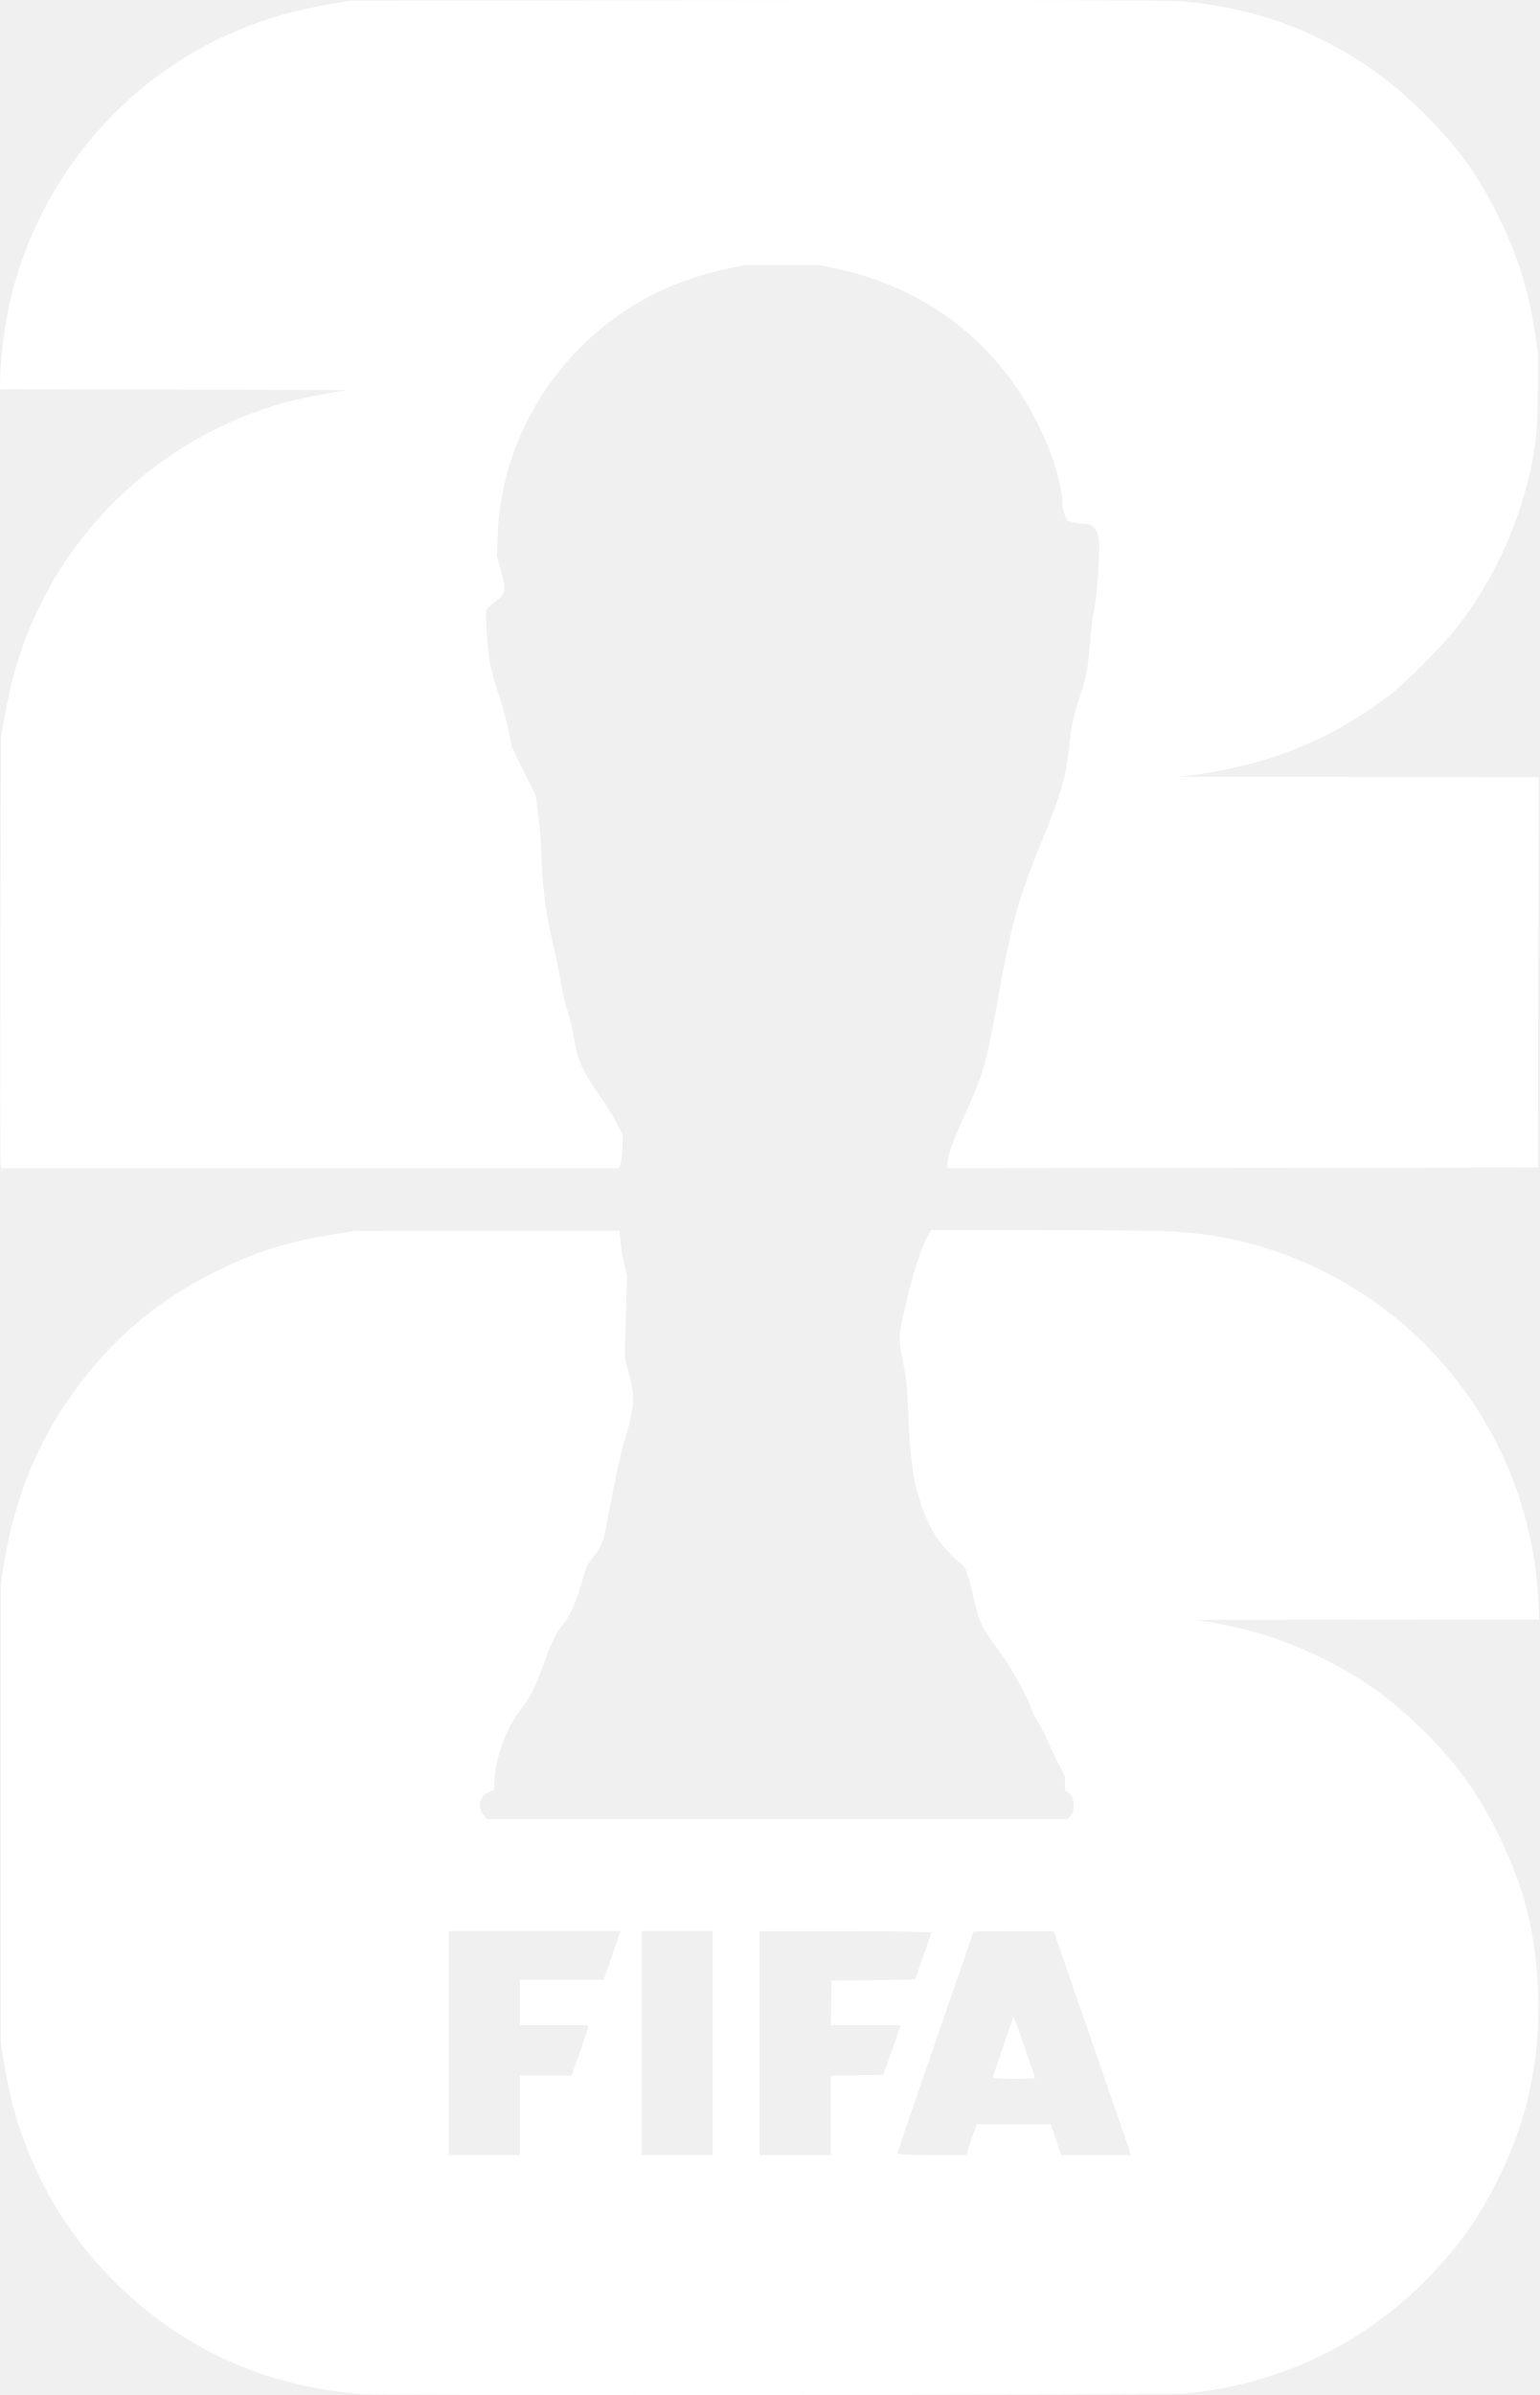
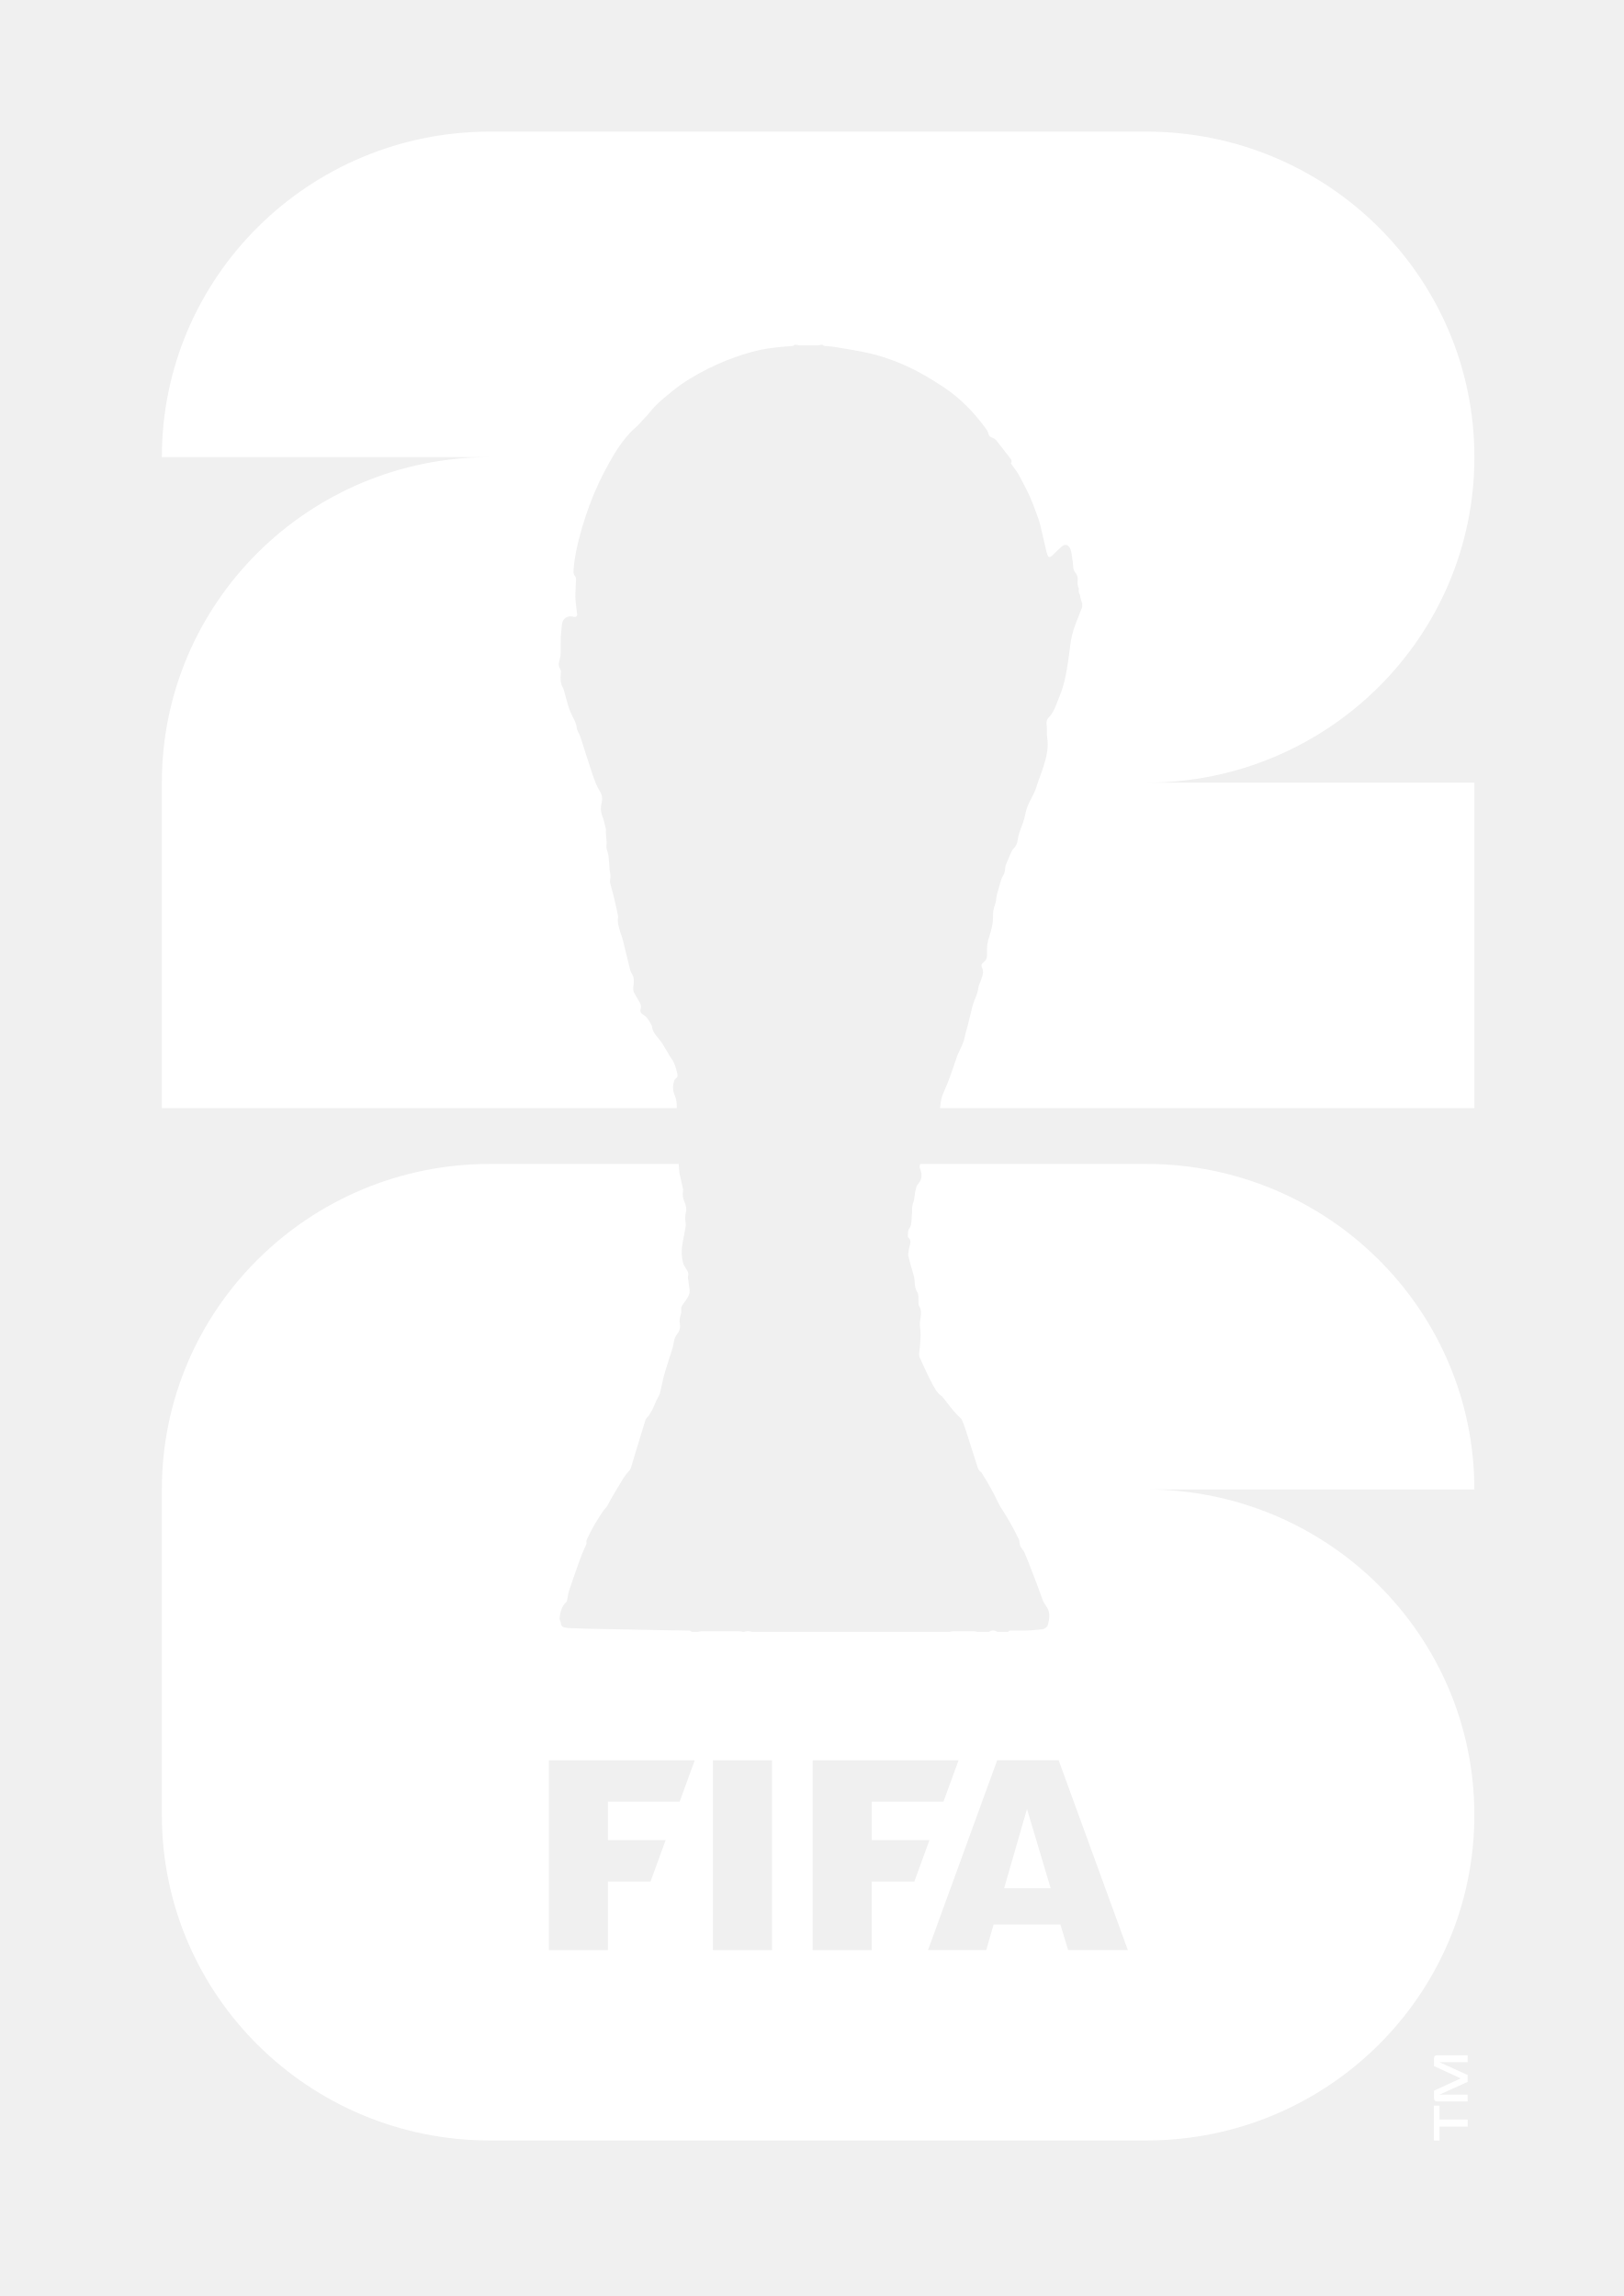
- <svg xmlns="http://www.w3.org/2000/svg" width="288" height="448" viewBox="0 0 76.2 118.533" version="1.1" id="svg1" xml:space="preserve">
+ <svg xmlns="http://www.w3.org/2000/svg" width="210mm" height="297mm" viewBox="0 0 210 297" version="1.1" id="svg1" xml:space="preserve">
  <defs id="defs1" />
  <g id="layer1">
-     <path style="fill:#ffffff;stroke-width:1.896" d="m 17.881,118.495 c -2.448,-0.235 -4.339,-0.694 -6.282,-1.525 C 7.055,115.027 3.262,111.14 1.418,106.536 0.814,105.03 0.456,103.71 0.186,102 L 0.04,101.077 V 89.751 78.425 l 0.108,-0.723 c 0.459,-3.075 1.477,-5.798 3.051,-8.159 1.976,-2.964 4.399,-5.103 7.506,-6.625 2.018,-0.989 3.542,-1.469 5.773,-1.82 l 1.123,-0.176 6.535,-0.004 6.535,-0.004 0.05,0.562 c 0.028,0.309 0.111,0.812 0.185,1.117 l 0.135,0.555 -0.056,2.015 -0.056,2.015 0.211,0.818 c 0.116,0.45 0.211,0.985 0.211,1.188 0,0.456 -0.189,1.396 -0.407,2.022 -0.16,0.459 -0.476,1.909 -0.804,3.683 -0.252,1.366 -0.314,1.553 -0.675,2.038 -0.435,0.585 -0.48,0.677 -0.636,1.298 -0.214,0.851 -0.605,1.749 -0.939,2.151 -0.37,0.447 -0.585,0.887 -0.99,2.024 -0.381,1.07 -0.652,1.606 -1.116,2.2 -0.762,0.976 -1.282,2.441 -1.321,3.723 l -0.008,0.26 -0.267,0.112 c -0.47,0.197 -0.581,0.809 -0.212,1.178 l 0.158,0.159 H 38.489 52.842 l 0.16,-0.161 c 0.113,-0.113 0.16,-0.268 0.16,-0.522 0,-0.338 -0.193,-0.683 -0.381,-0.683 -0.033,0 -0.06,-0.172 -0.06,-0.382 l -2.53e-4,-0.382 -0.332,-0.643 C 52.207,86.907 51.959,86.384 51.839,86.098 51.719,85.811 51.523,85.432 51.404,85.254 51.284,85.076 51.102,84.703 51,84.425 50.767,83.791 49.96,82.369 49.433,81.666 48.668,80.646 48.459,80.239 48.282,79.429 47.983,78.058 47.815,77.55 47.618,77.421 c -0.433,-0.285 -1.175,-1.132 -1.447,-1.653 -0.791,-1.515 -1.076,-2.814 -1.188,-5.416 -0.083,-1.926 -0.102,-2.112 -0.331,-3.253 -0.177,-0.882 -0.17,-0.995 0.138,-2.329 0.406,-1.758 0.865,-3.172 1.207,-3.715 l 0.114,-0.181 5.511,0.003 c 3.031,0.002 5.991,0.036 6.577,0.077 2.686,0.186 4.997,0.809 7.353,1.984 6.188,3.085 10.252,9.294 10.598,16.191 l 0.051,1.024 -8.492,0.008 -8.492,0.008 0.882,0.153 c 1.925,0.335 3.538,0.857 5.292,1.714 1.965,0.96 3.394,1.97 4.999,3.535 1.641,1.599 2.753,3.128 3.772,5.184 1.313,2.65 1.905,5.029 1.99,7.992 0.094,3.277 -0.554,6.243 -1.99,9.113 -0.979,1.958 -1.922,3.29 -3.436,4.852 -3.222,3.327 -7.446,5.332 -12.127,5.754 -0.75,0.068 -40.022,0.094 -40.718,0.027 z m 7.858,-13.803 v -1.968 h 1.274 1.274 l 0.056,-0.141 c 0.219,-0.551 0.763,-2.149 0.763,-2.239 v -0.111 h -1.684 -1.684 v -1.125 -1.125 h 2.074 2.074 l 0.384,-1.104 c 0.211,-0.607 0.4,-1.15 0.421,-1.205 l 0.037,-0.1 h -4.258 -4.258 v 5.542 5.542 h 1.764 1.764 z m 9.542,-3.574 V 95.574 H 33.517 31.753 v 5.542 5.542 h 1.764 1.764 z m 5.853,3.576 v -1.966 l 1.294,-0.022 1.294,-0.022 0.391,-1.083 c 0.215,-0.596 0.411,-1.147 0.436,-1.225 l 0.045,-0.142 h -1.732 -1.732 l 0.022,-1.104 0.022,-1.104 2.065,-0.021 c 1.136,-0.012 2.065,-0.031 2.065,-0.043 0,-0.012 0.18,-0.522 0.401,-1.132 0.221,-0.61 0.401,-1.142 0.401,-1.181 0,-0.041 -1.819,-0.071 -4.25,-0.071 h -4.25 v 5.542 5.542 h 1.764 1.764 z m 6.812,1.625 c 0.056,-0.188 0.173,-0.531 0.259,-0.763 l 0.157,-0.422 h 1.832 1.832 l 0.254,0.763 0.254,0.763 h 1.723 1.723 l -0.026,-0.111 c -0.014,-0.061 -0.873,-2.555 -1.909,-5.542 l -1.883,-5.431 h -1.986 c -1.092,0 -1.986,0.013 -1.986,0.028 0,0.016 -0.848,2.477 -1.884,5.47 -1.036,2.993 -1.884,5.474 -1.884,5.514 0,0.041 0.743,0.073 1.711,0.073 h 1.711 z m 1.207,-3.494 c 2.4e-5,-0.033 0.231,-0.729 0.514,-1.546 l 0.514,-1.486 0.094,0.241 c 0.111,0.283 0.962,2.781 0.962,2.823 0,0.016 -0.469,0.029 -1.042,0.029 -0.573,0 -1.042,-0.027 -1.042,-0.06 z M 0.034,57.715 c -0.022,-0.059 -0.028,-4.857 -0.013,-10.663 l 0.028,-10.556 0.133,-0.766 c 0.412,-2.373 0.91,-3.959 1.831,-5.83 2.366,-4.81 6.748,-8.45 11.978,-9.951 0.67,-0.192 2.521,-0.559 3.167,-0.627 0.154,-0.016 -3.643,-0.035 -8.439,-0.043 L 0,19.265 0.003,18.844 C 0.007,18.196 0.14,16.853 0.286,15.988 1.336,9.748 5.522,4.308 11.255,1.729 12.961,0.961 14.504,0.507 16.558,0.166 l 0.802,-0.133 20.046,-0.027 c 13.252,-0.018 20.386,8.539e-4 21.048,0.055 4.679,0.385 8.766,2.267 12.035,5.541 1.625,1.628 2.534,2.858 3.523,4.772 1.043,2.018 1.622,3.798 1.977,6.08 l 0.144,0.924 -5.3e-4,1.888 c -5.49e-4,1.901 -0.086,2.785 -0.403,4.174 -0.604,2.646 -1.773,5.167 -3.424,7.386 -0.645,0.867 -2.535,2.805 -3.393,3.48 -2.797,2.201 -5.971,3.519 -9.702,4.03 l -0.797,0.109 8.881,0.009 8.881,0.009 -0.02,9.659 -0.02,9.659 -14.614,0.02 -14.614,0.02 v -0.227 c 0,-0.387 0.234,-1.05 0.85,-2.404 0.942,-2.071 1.089,-2.589 1.67,-5.885 0.605,-3.433 1.051,-5.03 2.124,-7.612 0.969,-2.329 1.275,-3.415 1.409,-4.999 0.056,-0.663 0.249,-1.493 0.556,-2.394 0.265,-0.777 0.357,-1.298 0.446,-2.515 0.041,-0.557 0.127,-1.244 0.192,-1.526 0.152,-0.66 0.32,-3.073 0.247,-3.557 -0.078,-0.521 -0.293,-0.772 -0.664,-0.772 -0.162,-2.46e-4 -0.433,-0.039 -0.602,-0.086 l -0.307,-0.085 -0.114,-0.273 c -0.063,-0.15 -0.114,-0.397 -0.114,-0.548 0,-0.5 -0.249,-1.607 -0.537,-2.381 -1.801,-4.854 -5.601,-8.167 -10.609,-9.25 l -0.842,-0.182 -1.884,-0.003 -1.884,-0.003 -0.863,0.183 c -1.201,0.254 -2.414,0.667 -3.46,1.176 -4.587,2.236 -7.676,6.899 -7.879,11.895 l -0.046,1.125 0.213,0.777 c 0.262,0.955 0.231,1.116 -0.281,1.484 -0.213,0.153 -0.41,0.354 -0.44,0.447 -0.074,0.234 0.029,1.816 0.168,2.594 0.064,0.354 0.261,1.077 0.439,1.607 0.178,0.53 0.397,1.325 0.486,1.767 l 0.162,0.803 0.593,1.205 0.593,1.205 0.12,0.964 c 0.066,0.53 0.139,1.488 0.162,2.129 0.055,1.53 0.229,2.821 0.577,4.297 0.157,0.663 0.339,1.548 0.406,1.968 0.066,0.42 0.207,1.016 0.313,1.325 0.106,0.309 0.249,0.924 0.318,1.366 0.157,1 0.437,1.63 1.205,2.709 0.319,0.448 0.719,1.086 0.889,1.416 l 0.309,0.601 -0.01,0.608 c -0.006,0.335 -0.05,0.708 -0.098,0.829 l -0.088,0.221 H 15.355 0.075 Z" id="path4" />
+     <g id="g1" transform="matrix(0.4954947,0,0,0.4954947,3.566805,-10.80681)" style="fill:#ffffff">
+       <path d="m 368.53,571.51 h -1.44 v 9.11 h 1.44 V 577 h 7.37 v -1.85 h -7.37 z m 7.36,-13.13 h -8 c -0.25,0 -0.44,0.07 -0.58,0.19 -0.14,0.14 -0.21,0.33 -0.21,0.58 v 2.03 l 6.98,3.22 -6.98,3.22 v 2.01 c 0,0.24 0.07,0.44 0.21,0.58 0.14,0.14 0.33,0.21 0.58,0.21 h 8 v -1.78 h -7.35 l 7.35,-3.34 v -1.77 l -7.36,-3.36 h 7.36 v -1.78 z" fill="#ffffff" id="path1" style="display:inline;fill:#ffffff" />
+       <path d="m 233.02,325.67 h 58.97 c 47.31,0 85.65,38.04 85.65,84.98 h -85.65 c 47.31,0 85.65,38.04 85.65,84.98 0,46.94 -38.34,84.98 -85.65,84.98 H 120.7 c -47.31,0 -85.65,-38.04 -85.65,-84.98 v -84.98 c 0,-46.94 38.34,-84.98 85.65,-84.98 h 49.25 c 0.04,0.36 0.07,0.73 0.09,1.1 0.03,0.4 0.06,0.8 0.1,1.2 0.04,0.32 0.12,0.64 0.2,0.96 0.03,0.14 0.07,0.28 0.1,0.42 0.08,0.34 0.16,0.68 0.23,1.02 0.14,0.61 0.28,1.22 0.41,1.84 0.05,0.21 0.02,0.45 -0.01,0.66 -0.16,0.94 0.02,1.83 0.39,2.69 0.39,0.89 0.6,1.79 0.36,2.77 -0.22,0.9 -0.21,1.82 -0.05,2.74 0.07,0.43 0.01,0.89 -0.07,1.33 -0.12,0.68 -0.25,1.36 -0.38,2.04 -0.14,0.72 -0.28,1.44 -0.4,2.16 -0.27,1.61 -0.26,3.23 0.15,4.81 0.14,0.55 0.44,1.08 0.77,1.56 0.42,0.62 0.81,1.21 0.54,2.01 -0.05,0.15 -0.02,0.33 0,0.5 0,0.03 0,0.05 0.01,0.08 l 0.27,1.96 c 0.04,0.32 0.09,0.63 0.13,0.94 0.17,1.2 -0.47,2.1 -1.1,3 l -0.09,0.12 -0.24,0.33 c -0.22,0.29 -0.43,0.59 -0.61,0.9 -0.13,0.23 -0.19,0.55 -0.15,0.81 0.08,0.61 -0.02,1.17 -0.21,1.73 -0.21,0.64 -0.28,1.29 -0.14,1.98 0.2,1.01 -0.07,1.96 -0.7,2.76 -0.5,0.64 -0.77,1.35 -0.88,2.14 -0.17,1.2 -0.55,2.34 -0.94,3.48 -0.1,0.29 -0.19,0.57 -0.29,0.86 -0.24,0.74 -0.47,1.49 -0.69,2.23 -0.07,0.22 -0.13,0.44 -0.2,0.65 -0.18,0.58 -0.36,1.17 -0.51,1.76 -0.28,1.14 -0.53,2.28 -0.77,3.43 -0.15,0.74 -0.35,1.44 -0.77,2.1 -0.3,0.48 -0.52,1.01 -0.74,1.54 -0.1,0.25 -0.2,0.49 -0.31,0.73 -0.15,0.33 -0.3,0.65 -0.47,0.97 -0.2,0.37 -0.41,0.72 -0.63,1.08 -0.03,0.05 -0.06,0.1 -0.09,0.14 -0.1,0.17 -0.2,0.35 -0.35,0.46 -0.44,0.32 -0.61,0.79 -0.76,1.27 -0.74,2.37 -1.46,4.75 -2.18,7.13 -0.5,1.63 -0.99,3.26 -1.47,4.9 -0.11,0.36 -0.3,0.61 -0.55,0.89 -0.56,0.61 -1.07,1.29 -1.51,1.99 -1.02,1.65 -1.99,3.32 -2.97,4.99 l -0.16,0.27 c -0.16,0.27 -0.3,0.55 -0.44,0.83 -0.17,0.34 -0.34,0.68 -0.54,1.01 -0.14,0.22 -0.31,0.4 -0.49,0.59 -0.15,0.16 -0.3,0.32 -0.42,0.5 -1.67,2.39 -3.15,4.89 -4.37,7.53 v 0.02 c -0.11,0.22 -0.24,0.49 -0.19,0.69 0.12,0.5 -0.07,0.87 -0.27,1.27 -0.05,0.09 -0.1,0.19 -0.14,0.28 a 43,43 0 0 0 -1.44,3.58 c -0.91,2.55 -1.81,5.11 -2.67,7.68 -0.16,0.5 -0.25,1.02 -0.34,1.55 -0.05,0.3 -0.1,0.6 -0.17,0.9 -0.04,0.2 -0.13,0.43 -0.27,0.57 -1.21,1.13 -1.53,2.62 -1.7,4.17 -0.02,0.17 0.04,0.34 0.09,0.51 0.01,0.04 0.03,0.09 0.04,0.13 0.02,0.07 0.06,0.15 0.1,0.22 0.06,0.11 0.11,0.22 0.11,0.33 0,0.96 0.62,1.22 1.42,1.3 0.08,0 0.15,0.02 0.23,0.03 0.09,0.02 0.18,0.03 0.27,0.04 0.42,0.02 0.84,0.03 1.26,0.05 1.14,0.05 2.28,0.1 3.43,0.12 1.99,0.05 3.97,0.08 5.96,0.12 l 3.41,0.06 c 1.31,0.03 2.62,0.05 3.93,0.08 1.31,0.03 2.62,0.05 3.93,0.08 1.56,0.03 3.13,0.06 4.69,0.08 1.56,0.03 3.13,0.05 4.69,0.08 h 0.09 c 0.3,0 0.61,0 0.79,0.33 h 1.68 l 0.31,-0.06 c 0.22,-0.05 0.45,-0.1 0.67,-0.1 q 4.89,-0.015 9.78,0 c 0.22,0 0.45,0.05 0.67,0.1 l 0.31,0.06 h 0.33 a 2.84,2.84 0 0 1 2.01,0 h 51.64 l 0.28,-0.06 c 0.2,-0.05 0.4,-0.1 0.61,-0.1 q 2.715,-0.015 5.43,0 c 0.2,0 0.4,0.05 0.61,0.1 0.09,0.02 0.19,0.05 0.28,0.06 h 3.02 c 0.61,-0.47 1.57,-0.47 2.18,0 h 2.85 c 0.2,-0.35 0.52,-0.34 0.84,-0.33 h 1.53 c 0.9,0 1.81,0.02 2.71,-0.02 0.98,-0.04 1.96,-0.14 2.94,-0.24 0.27,-0.03 0.54,-0.06 0.81,-0.08 0.22,-0.02 0.47,-0.06 0.64,-0.18 0.05,-0.04 0.1,-0.07 0.16,-0.11 0.28,-0.19 0.58,-0.4 0.66,-0.67 0.52,-1.78 0.79,-3.6 -0.45,-5.2 -0.58,-0.75 -0.87,-1.55 -1.17,-2.42 l -0.03,-0.08 c -0.79,-2.24 -1.65,-4.46 -2.51,-6.68 -0.24,-0.62 -0.48,-1.24 -0.72,-1.87 -0.22,-0.57 -0.46,-1.13 -0.69,-1.69 l -0.42,-1.02 c -0.15,-0.38 -0.39,-0.7 -0.63,-1.02 -0.16,-0.22 -0.32,-0.43 -0.45,-0.65 -0.16,-0.27 -0.19,-0.6 -0.23,-0.93 -0.04,-0.33 -0.07,-0.66 -0.22,-0.97 a 71,71 0 0 0 -4.28,-7.69 c -0.06,-0.1 -0.13,-0.2 -0.19,-0.29 -0.24,-0.37 -0.48,-0.73 -0.67,-1.13 -1.35,-2.8 -2.82,-5.53 -4.5,-8.14 -0.02,-0.03 -0.03,-0.06 -0.05,-0.09 -0.06,-0.1 -0.11,-0.2 -0.2,-0.25 -0.61,-0.37 -0.79,-0.96 -0.97,-1.57 -0.03,-0.09 -0.05,-0.17 -0.08,-0.26 -0.97,-3.09 -1.97,-6.18 -2.97,-9.26 -0.26,-0.79 -0.55,-1.58 -0.87,-2.35 -0.1,-0.25 -0.28,-0.49 -0.48,-0.67 -1.31,-1.17 -2.37,-2.55 -3.44,-3.93 -0.33,-0.43 -0.67,-0.87 -1.01,-1.29 -0.04,-0.04 -0.07,-0.09 -0.1,-0.14 -0.08,-0.11 -0.17,-0.23 -0.28,-0.3 -1.2,-0.78 -1.84,-1.99 -2.46,-3.18 -0.07,-0.14 -0.14,-0.27 -0.21,-0.4 -0.95,-1.77 -1.78,-3.6 -2.6,-5.43 -0.16,-0.36 -0.33,-0.72 -0.49,-1.08 -0.17,-0.36 -0.21,-0.83 -0.15,-1.22 0.16,-1.05 0.22,-2.11 0.29,-3.17 0.01,-0.19 0.02,-0.39 0.04,-0.58 0.07,-1.1 0.01,-2.15 -0.14,-3.24 -0.08,-0.59 0.01,-1.2 0.11,-1.81 0.03,-0.17 0.05,-0.34 0.08,-0.51 0.14,-1.01 0.18,-2 -0.39,-2.92 -0.15,-0.24 -0.17,-0.56 -0.18,-0.85 v -0.04 q -0.015,-0.36 0,-0.72 c 0,-0.29 0,-0.59 -0.02,-0.88 -0.03,-0.38 -0.09,-0.81 -0.28,-1.12 -0.55,-0.87 -0.67,-1.83 -0.7,-2.81 -0.03,-0.95 -0.3,-1.82 -0.57,-2.71 l -0.04,-0.14 a 56,56 0 0 1 -1.03,-3.8 c -0.08,-0.35 -0.02,-0.75 0.04,-1.13 v -0.04 c 0.09,-0.55 0.22,-1.1 0.36,-1.64 0.18,-0.7 0.28,-1.38 -0.36,-1.93 -0.1,-0.08 -0.19,-0.25 -0.18,-0.37 0.03,-0.21 0.04,-0.42 0.04,-0.64 0.02,-0.54 0.04,-1.08 0.39,-1.54 0.38,-0.49 0.48,-1.05 0.5,-1.65 0.02,-0.44 0.06,-0.87 0.09,-1.31 0.03,-0.32 0.06,-0.63 0.08,-0.95 0.01,-0.2 0.01,-0.4 0.01,-0.6 0,-0.24 0,-0.49 0.02,-0.73 0.04,-0.42 0.08,-0.85 0.22,-1.22 0.24,-0.63 0.38,-1.27 0.43,-1.95 0.06,-0.78 0.25,-1.54 0.44,-2.3 0.08,-0.31 0.29,-0.61 0.51,-0.86 0.87,-1 1.04,-2.12 0.66,-3.36 -0.01,-0.05 -0.03,-0.09 -0.04,-0.14 A 2.3,2.3 0 0 0 232.99,327 c -0.23,-0.48 -0.18,-0.93 0.04,-1.36 z m 5.13,-14.56 h 139.5 V 226.13 H 292 c 47.31,0 85.65,-38.04 85.65,-84.98 0,-46.94 -38.34,-84.98 -85.65,-84.98 H 120.7 c -47.31,0 -85.65,38.04 -85.65,84.98 h 85.65 c -47.31,0 -85.65,38.04 -85.65,84.98 v 84.98 h 134.41 c 0,-0.37 0,-0.73 -0.02,-1.1 -0.04,-0.84 -0.3,-1.71 -0.61,-2.5 -0.49,-1.22 -0.43,-2.4 -0.03,-3.6 0.07,-0.2 0.2,-0.43 0.37,-0.53 0.51,-0.31 0.54,-0.76 0.43,-1.24 -0.33,-1.48 -0.72,-2.93 -1.67,-4.17 -0.26,-0.34 -0.47,-0.71 -0.68,-1.09 -0.06,-0.11 -0.13,-0.23 -0.19,-0.34 -0.09,-0.15 -0.17,-0.3 -0.26,-0.44 -0.61,-1.06 -1.22,-2.12 -2.02,-3.06 l -0.04,-0.05 c -0.8,-0.94 -1.61,-1.88 -1.76,-3.2 -0.03,-0.21 -0.15,-0.41 -0.27,-0.62 -0.04,-0.07 -0.09,-0.14 -0.12,-0.21 -0.49,-0.92 -1.02,-1.78 -1.99,-2.31 -0.51,-0.29 -0.78,-0.81 -0.57,-1.44 0.19,-0.58 0.07,-1.11 -0.21,-1.61 -0.21,-0.37 -0.42,-0.74 -0.64,-1.11 -0.26,-0.45 -0.53,-0.9 -0.78,-1.36 -0.15,-0.29 -0.28,-0.61 -0.31,-0.93 -0.02,-0.31 0.01,-0.63 0.05,-0.94 l 0.03,-0.31 c 0.1,-1.01 0.18,-2 -0.44,-2.91 -0.21,-0.32 -0.35,-0.7 -0.45,-1.08 -0.41,-1.65 -0.82,-3.29 -1.22,-4.94 -0.17,-0.68 -0.33,-1.37 -0.5,-2.05 -0.03,-0.12 -0.06,-0.24 -0.09,-0.35 -0.08,-0.34 -0.16,-0.69 -0.27,-1.02 -0.09,-0.3 -0.19,-0.6 -0.3,-0.89 -0.15,-0.44 -0.31,-0.89 -0.42,-1.34 -0.01,-0.05 -0.03,-0.09 -0.04,-0.14 -0.25,-0.95 -0.51,-1.9 -0.31,-2.91 0.03,-0.16 0,-0.34 -0.04,-0.52 0,-0.05 -0.02,-0.09 -0.03,-0.14 -0.07,-0.38 -0.14,-0.77 -0.22,-1.15 l -0.15,-0.67 c -0.24,-1.06 -0.48,-2.11 -0.74,-3.16 -0.14,-0.56 -0.29,-1.11 -0.44,-1.66 -0.15,-0.55 -0.3,-1.1 -0.44,-1.66 -0.07,-0.29 -0.09,-0.63 -0.02,-0.91 0.19,-0.79 0.06,-1.55 -0.09,-2.32 -0.05,-0.27 -0.07,-0.55 -0.08,-0.83 0,-0.17 -0.02,-0.34 -0.03,-0.5 -0.03,-0.33 -0.05,-0.66 -0.08,-0.99 -0.06,-1 -0.13,-2 -0.5,-2.96 -0.2,-0.52 -0.2,-1.07 -0.14,-1.65 0.05,-0.41 0,-0.83 -0.05,-1.26 -0.02,-0.19 -0.04,-0.38 -0.05,-0.57 L 151,239.9 c -0.02,-0.31 -0.05,-0.62 -0.06,-0.93 0,-0.09 0,-0.18 0.02,-0.27 0.01,-0.13 0.03,-0.27 0,-0.39 -0.07,-0.28 -0.14,-0.57 -0.2,-0.85 -0.2,-0.86 -0.4,-1.72 -0.72,-2.54 -0.47,-1.19 -0.5,-2.38 -0.21,-3.53 0.3,-1.2 0.09,-2.19 -0.55,-3.18 -0.35,-0.53 -0.63,-1.12 -0.88,-1.71 -0.33,-0.79 -0.63,-1.61 -0.91,-2.42 q -0.87,-2.625 -1.71,-5.25 l -0.18,-0.57 c -0.17,-0.54 -0.34,-1.07 -0.51,-1.61 q -0.405,-1.305 -0.84,-2.61 c -0.08,-0.24 -0.19,-0.46 -0.31,-0.68 -0.08,-0.15 -0.15,-0.3 -0.22,-0.45 -0.04,-0.08 -0.07,-0.16 -0.11,-0.25 -0.12,-0.25 -0.24,-0.5 -0.26,-0.76 -0.04,-0.75 -0.31,-1.42 -0.61,-2.08 -0.15,-0.32 -0.31,-0.63 -0.47,-0.95 -0.29,-0.58 -0.59,-1.17 -0.81,-1.77 -0.29,-0.81 -0.52,-1.64 -0.75,-2.48 -0.11,-0.41 -0.22,-0.81 -0.34,-1.22 -0.06,-0.2 -0.11,-0.41 -0.16,-0.61 -0.13,-0.51 -0.26,-1.01 -0.5,-1.46 -0.69,-1.23 -0.65,-2.52 -0.51,-3.84 0.04,-0.41 0.01,-0.77 -0.21,-1.11 -0.36,-0.55 -0.43,-1.14 -0.26,-1.77 l 0.06,-0.21 c 0.09,-0.34 0.18,-0.67 0.24,-1.01 0.07,-0.41 0.12,-0.82 0.12,-1.23 v -1.49 c 0,-0.79 -0.01,-1.57 0.02,-2.36 0.03,-0.69 0.1,-1.37 0.17,-2.05 0.05,-0.45 0.09,-0.91 0.13,-1.36 0.11,-1.52 1.34,-2.45 2.84,-2.12 l 0.13,0.03 c 0.12,0.03 0.24,0.06 0.36,0.06 0.41,0.02 0.64,-0.18 0.66,-0.58 0,-0.13 -0.01,-0.25 -0.04,-0.38 l -0.03,-0.2 c -0.04,-0.39 -0.09,-0.78 -0.14,-1.16 -0.17,-1.3 -0.33,-2.6 -0.26,-3.92 0.06,-1.12 0.11,-2.25 0.16,-3.37 v -0.05 c 0.02,-0.43 -0.06,-0.8 -0.36,-1.16 -0.19,-0.23 -0.3,-0.61 -0.29,-0.92 0.03,-0.89 0.1,-1.79 0.22,-2.67 0.58,-4.02 1.65,-7.93 2.91,-11.79 1.32,-4.01 2.93,-7.9 4.9,-11.66 1.62,-3.1 3.33,-6.14 5.55,-8.87 0.7,-0.86 1.46,-1.7 2.29,-2.43 l 0.23,-0.2 c 0.34,-0.3 0.67,-0.59 0.97,-0.94 0.4,-0.47 0.82,-0.92 1.25,-1.37 l 0.51,-0.54 c 0.07,-0.07 0.14,-0.14 0.21,-0.22 0.1,-0.11 0.21,-0.21 0.31,-0.33 0.21,-0.24 0.41,-0.49 0.61,-0.73 0.4,-0.49 0.8,-0.98 1.24,-1.43 0.73,-0.76 1.51,-1.49 2.33,-2.17 0.22,-0.18 0.43,-0.36 0.65,-0.54 1.24,-1.03 2.49,-2.07 3.81,-2.99 3.05,-2.13 6.32,-3.89 9.72,-5.41 2.89,-1.29 5.86,-2.34 8.91,-3.18 3.36,-0.92 6.8,-1.27 10.25,-1.51 h 0.08 c 0.28,-0.02 0.56,-0.03 0.72,-0.33 h -0.01 0.5 l 0.26,0.06 c 0.18,0.05 0.37,0.09 0.55,0.1 1.59,0.01 3.17,0.01 4.76,0 0.18,0 0.37,-0.05 0.55,-0.1 l 0.26,-0.06 h 0.5 c 0.15,0.29 0.42,0.31 0.69,0.33 h 0.11 l 0.44,0.03 c 0.58,0.04 1.16,0.09 1.73,0.18 0.38,0.06 0.76,0.13 1.15,0.19 2.15,0.35 4.3,0.7 6.44,1.13 4.85,0.96 9.47,2.66 13.85,4.92 2.45,1.27 4.8,2.74 7.11,4.25 2.12,1.39 4.07,3.02 5.9,4.8 1.81,1.76 3.4,3.69 4.91,5.7 0.39,0.51 0.81,1.07 0.93,1.67 0.14,0.65 0.51,0.89 1.01,1.06 0.51,0.16 0.88,0.48 1.19,0.88 0.61,0.78 1.22,1.57 1.83,2.35 l 1.56,2.01 c 0.36,0.46 0.67,0.92 0.25,1.46 0.15,0.2 0.3,0.4 0.44,0.59 0.31,0.4 0.6,0.79 0.88,1.2 0.38,0.56 0.73,1.13 1.04,1.72 l 0.6,1.14 c 0.69,1.3 1.38,2.6 1.98,3.93 0.59,1.3 1.08,2.64 1.57,3.98 0.12,0.34 0.25,0.67 0.37,1.01 0.31,0.84 0.61,1.69 0.82,2.55 0.38,1.58 0.74,3.16 1.1,4.75 0.17,0.73 0.33,1.46 0.5,2.19 0.06,0.27 0.15,0.54 0.25,0.8 0.24,0.66 0.56,0.76 1.12,0.34 0.1,-0.07 0.19,-0.17 0.27,-0.26 l 0.15,-0.15 c 0.24,-0.22 0.48,-0.45 0.71,-0.68 0.52,-0.5 1.05,-1.01 1.6,-1.48 0.66,-0.56 1.44,-0.43 1.93,0.29 0.2,0.29 0.3,0.67 0.4,1.02 0.01,0.04 0.02,0.09 0.04,0.13 0.07,0.24 0.1,0.5 0.13,0.75 0,0.08 0.02,0.16 0.03,0.24 l 0.12,0.79 c 0.1,0.62 0.19,1.24 0.22,1.86 0.03,0.67 0.12,1.25 0.56,1.79 0.42,0.5 0.67,1.09 0.64,1.77 0,0.11 -0.01,0.22 -0.02,0.33 -0.04,0.67 -0.07,1.34 0.28,1.96 0.05,0.09 0.07,0.23 0.04,0.33 -0.15,0.53 0.03,0.98 0.26,1.44 0.06,0.12 0.07,0.27 0.09,0.41 0,0.11 0.02,0.22 0.05,0.32 0.09,0.34 0.2,0.67 0.3,1 l 0.18,0.58 v 0.84 c -0.17,0.44 -0.35,0.89 -0.52,1.33 -0.42,1.06 -0.83,2.13 -1.25,3.19 -0.76,1.93 -1.19,3.95 -1.42,6.01 -0.22,1.91 -0.51,3.82 -0.82,5.72 a 41,41 0 0 1 -0.72,3.45 c -0.22,0.89 -0.51,1.77 -0.82,2.64 -0.19,0.52 -0.39,1.03 -0.6,1.54 -0.18,0.44 -0.36,0.89 -0.53,1.34 -0.49,1.32 -1.04,2.59 -2.06,3.61 -0.49,0.5 -0.68,1.13 -0.57,1.85 0.06,0.4 0.07,0.81 0.09,1.21 v 0.2 c 0.01,0.22 0.01,0.43 0,0.65 0,0.4 -0.02,0.8 0.05,1.19 0.45,2.71 -0.17,5.28 -0.97,7.82 -0.25,0.79 -0.54,1.58 -0.83,2.36 -0.34,0.92 -0.68,1.84 -0.96,2.78 -0.32,1.11 -0.84,2.1 -1.36,3.1 -0.08,0.16 -0.17,0.32 -0.25,0.48 -0.51,0.99 -0.97,2 -1.2,3.11 -0.24,1.17 -0.55,2.34 -0.98,3.46 -0.03,0.09 -0.07,0.18 -0.1,0.26 -0.44,1.14 -0.87,2.27 -1.02,3.5 -0.02,0.17 -0.07,0.33 -0.11,0.5 -0.01,0.05 -0.03,0.1 -0.04,0.16 -0.17,0.63 -0.46,1.19 -0.95,1.64 -0.18,0.17 -0.33,0.38 -0.43,0.6 -0.4,0.86 -0.79,1.73 -1.15,2.61 -0.05,0.12 -0.1,0.25 -0.16,0.38 -0.22,0.5 -0.43,1.02 -0.44,1.52 -0.01,0.84 -0.26,1.52 -0.68,2.2 -0.15,0.23 -0.27,0.49 -0.35,0.75 -0.39,1.31 -0.76,2.63 -1.13,3.95 -0.04,0.15 -0.06,0.3 -0.08,0.45 -0.01,0.1 -0.02,0.19 -0.04,0.29 -0.03,0.18 -0.05,0.36 -0.08,0.55 -0.05,0.43 -0.11,0.85 -0.26,1.24 -0.38,0.96 -0.57,1.95 -0.55,2.95 0.05,1.91 -0.39,3.69 -0.99,5.49 -0.44,1.31 -0.67,2.69 -0.58,4.12 0.07,0.95 -0.02,1.95 -0.91,2.57 -0.57,0.41 -0.67,0.89 -0.38,1.45 0.39,0.74 0.28,1.47 0.07,2.2 -0.09,0.32 -0.21,0.62 -0.33,0.93 -0.06,0.16 -0.12,0.32 -0.18,0.49 -0.05,0.15 -0.12,0.3 -0.18,0.46 -0.15,0.34 -0.29,0.69 -0.33,1.04 -0.11,1.09 -0.51,2.07 -0.91,3.05 -0.1,0.25 -0.21,0.51 -0.3,0.76 -0.15,0.39 -0.27,0.79 -0.37,1.2 l -0.48,1.95 c -0.18,0.76 -0.37,1.52 -0.56,2.28 -0.12,0.46 -0.24,0.92 -0.37,1.39 -0.12,0.43 -0.24,0.85 -0.35,1.28 -0.07,0.26 -0.12,0.52 -0.17,0.78 -0.08,0.4 -0.17,0.79 -0.29,1.18 -0.16,0.51 -0.38,1 -0.6,1.49 -0.05,0.12 -0.1,0.24 -0.16,0.35 -0.12,0.29 -0.26,0.57 -0.39,0.85 -0.24,0.5 -0.48,1 -0.66,1.52 -0.2,0.57 -0.39,1.14 -0.58,1.7 -0.8,2.37 -1.61,4.73 -2.64,7.02 -0.34,0.76 -0.67,1.55 -0.85,2.36 -0.13,0.6 -0.21,1.22 -0.28,1.83 -0.02,0.19 -0.04,0.37 -0.07,0.56 z M 136.06,530.92 v -49.56 h 38.09 l -3.95,10.8 h -18.71 v 10.03 h 15.06 l -3.95,10.82 h -11.12 v 17.9 h -15.43 z m 58.25,-49.56 h -15.43 v 49.56 h 15.43 z m 10.61,49.56 v -49.56 h 38.09 l -3.95,10.8 h -18.71 v 10.03 h 15.06 l -3.95,10.82 h -11.12 v 17.9 h -15.43 z m 55.95,-36.83 6.17,20.65 H 254.9 l 5.96,-20.65 h 0.02 z m -7.78,-12.75 -18.06,49.56 h 15.2 l 1.92,-6.66 h 17.44 l 2.01,6.66 h 15.59 l -18.06,-49.56 h -16.05 z" fill="#ffffff" fill-rule="evenodd" id="path2" style="display:inline;fill:#ffffff" />
+     </g>
  </g>
</svg>
